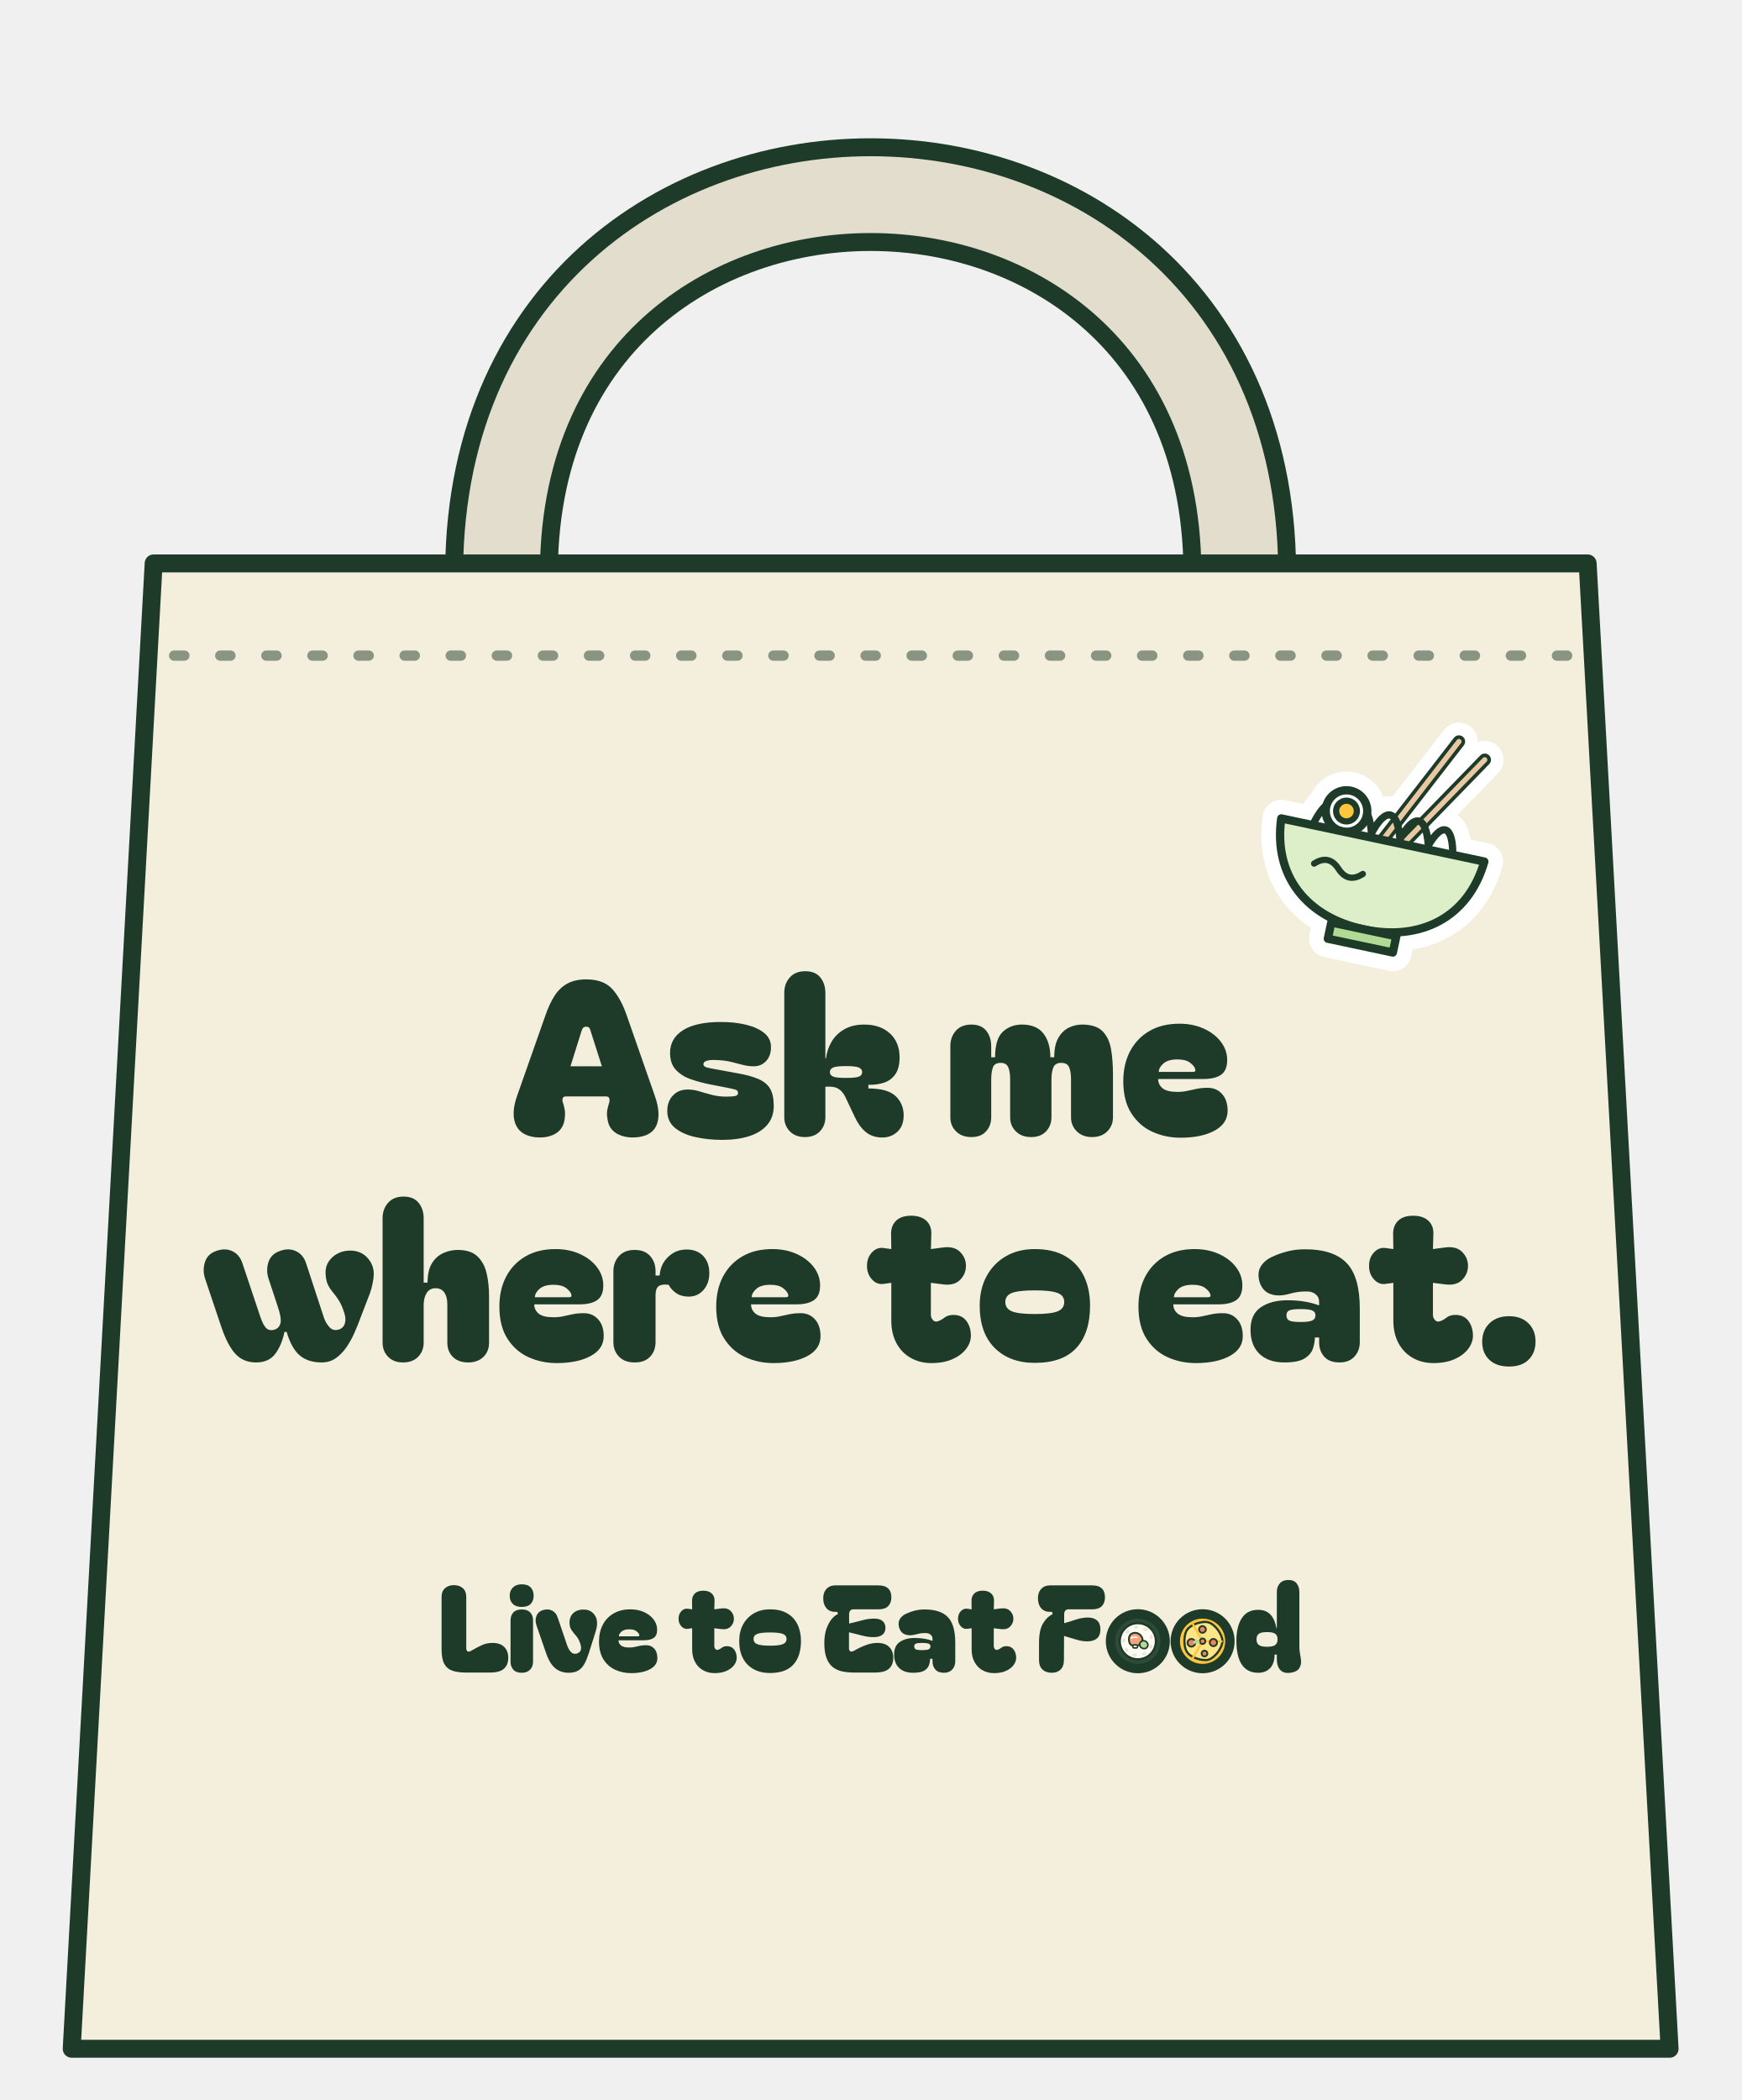
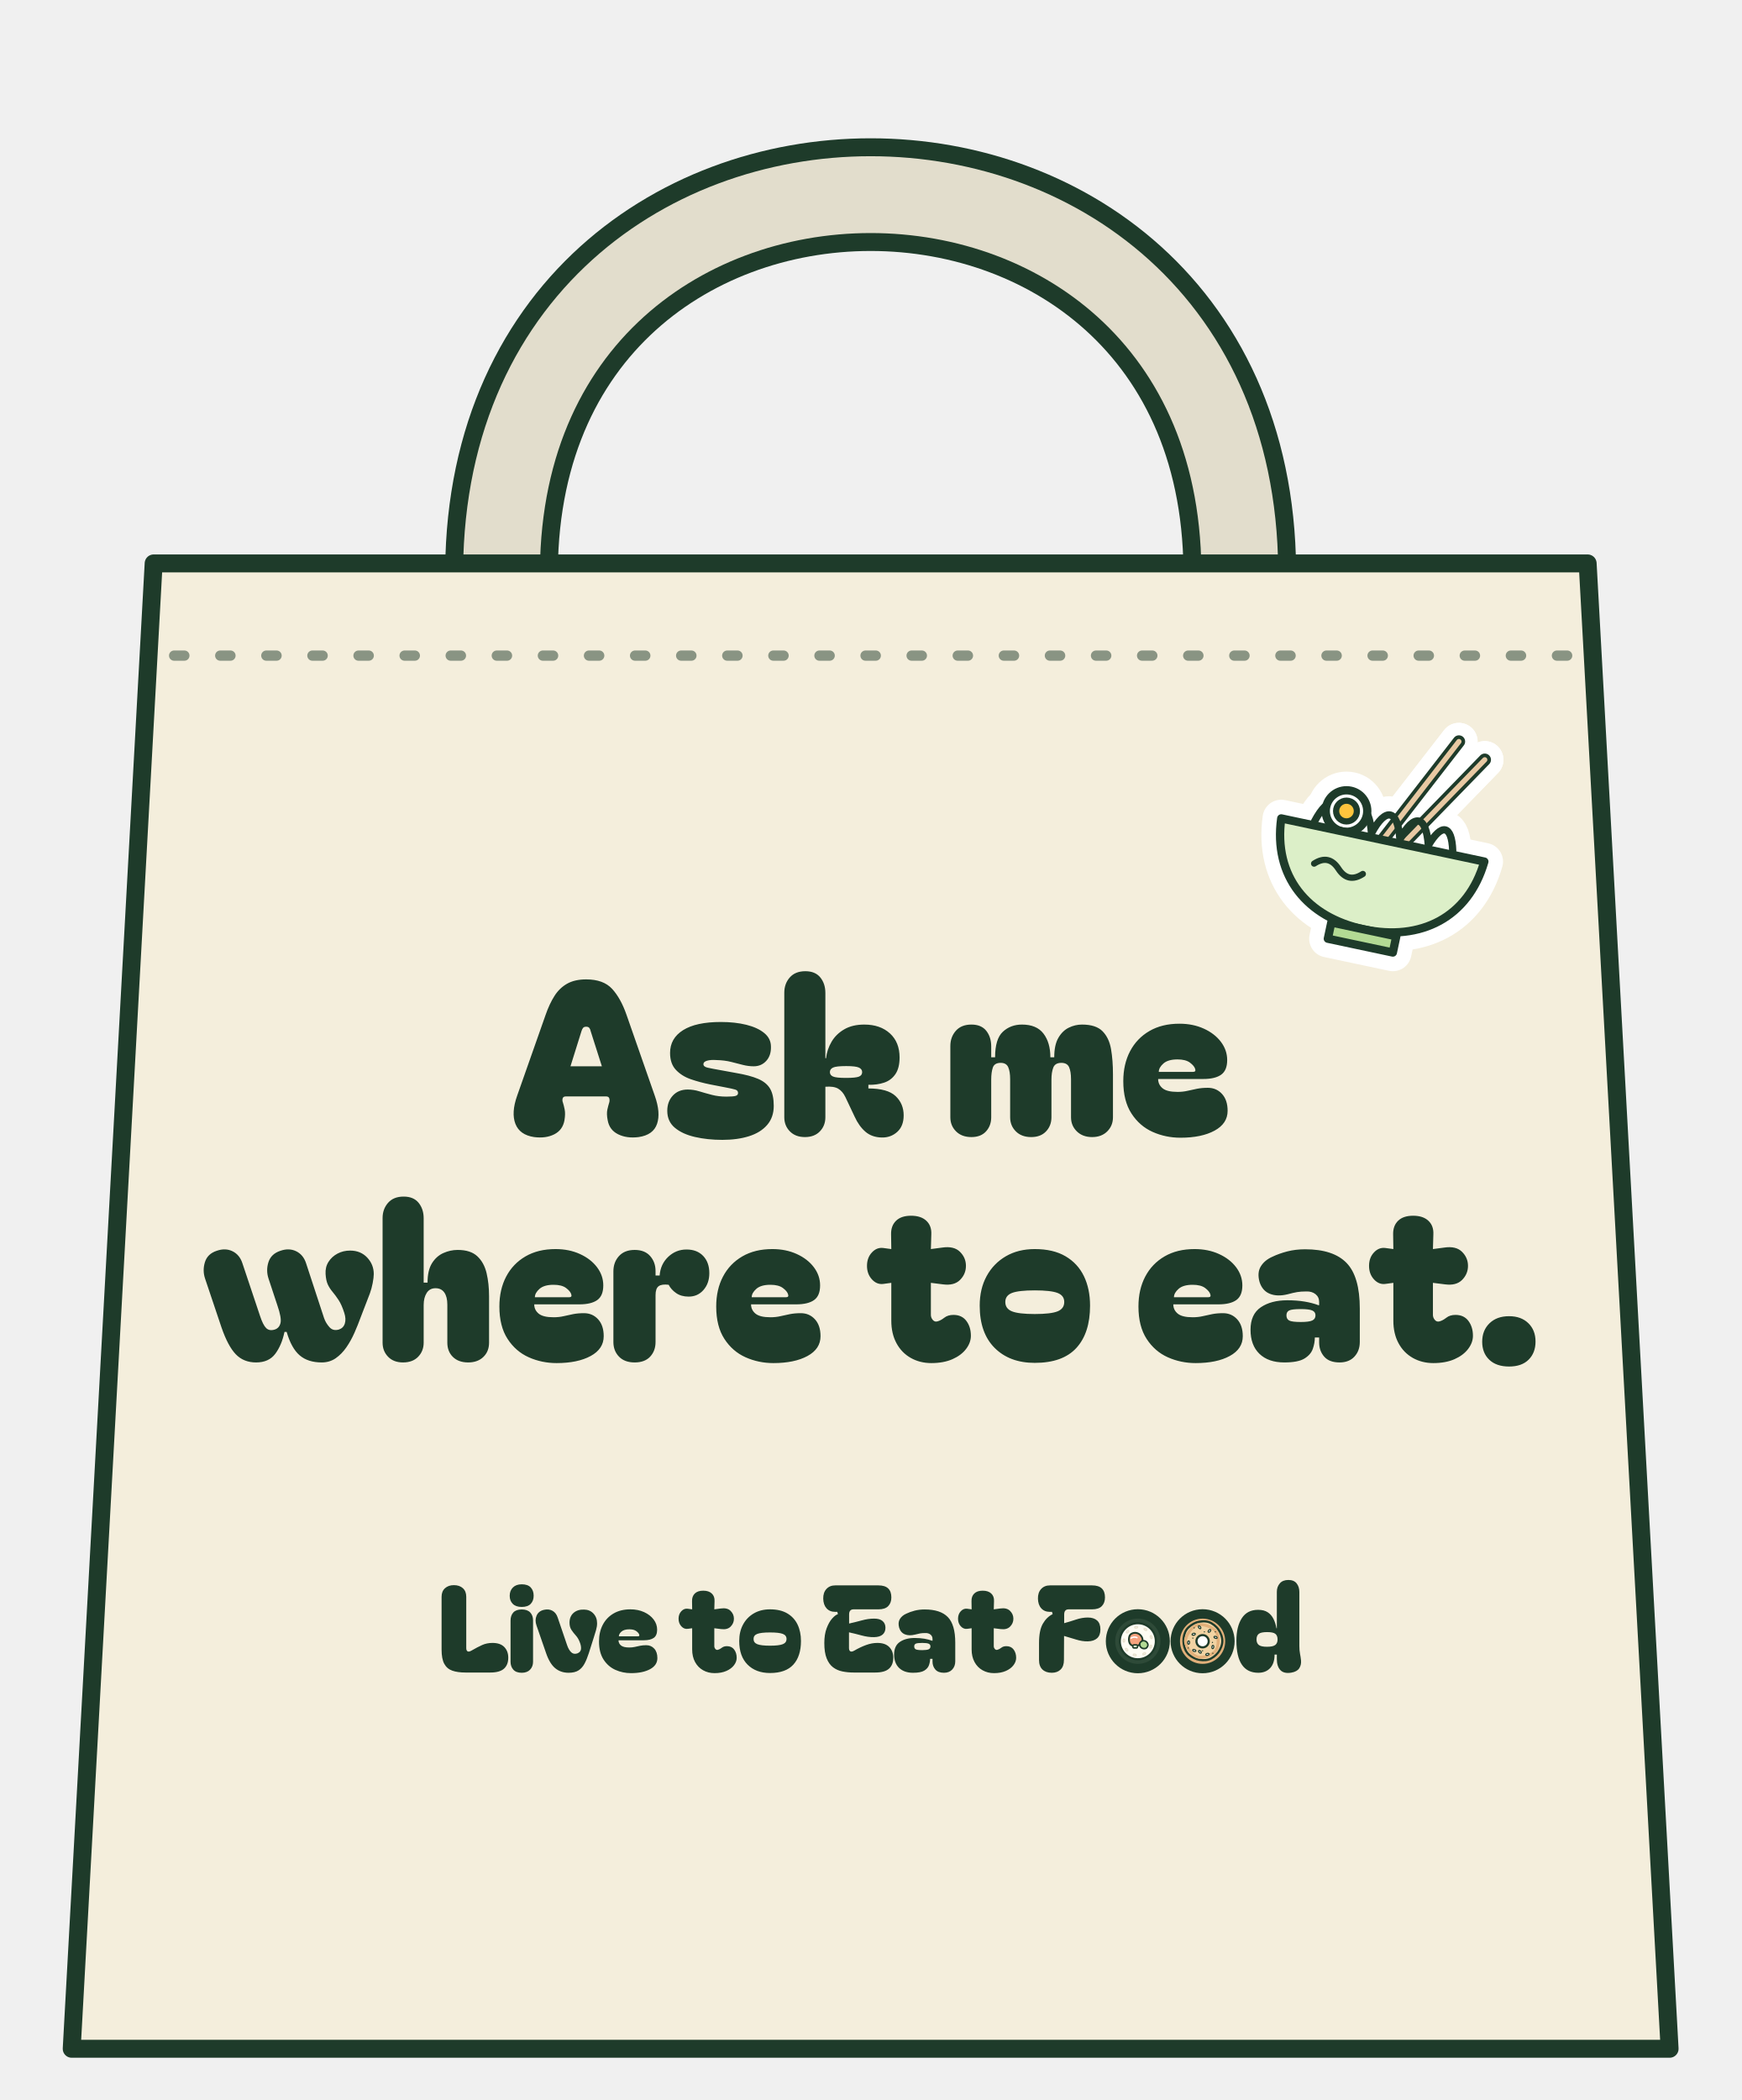
<svg xmlns="http://www.w3.org/2000/svg" viewBox="30.0 40.0 340.0 410.0" role="img" aria-label="Natural canvas tote: Ask me where to eat">
  <path d="M128 156 C124 52 276 52 272 156" fill="none" stroke="#1E3B2A" stroke-width="22" stroke-linecap="round" />
  <path d="M128 156 C124 52 276 52 272 156" fill="none" stroke="#E2DDCC" stroke-width="15" stroke-linecap="round" />
  <path d="M60 150 L340 150 L356 440 L44 440 Z" fill="#F4EEDC" stroke="#1E3B2A" stroke-width="3.5" stroke-linejoin="round" />
  <path d="M64 168 H336" stroke="#1E3B2A" stroke-width="2" stroke-dasharray="2 7" stroke-linecap="round" stroke-opacity=".5" />
  <path fill="#1E3B2A" d="M134.291 262.0Q131.477 261.58 130.637 259.417Q129.797 257.254 130.973 253.936L136.517 238.186Q137.273 236.002 138.26 234.448Q139.247 232.894 140.738 232.054Q142.229 231.214 144.455 231.214Q147.815 231.214 149.516 233.062Q151.217 234.91 152.351 238.186L157.853 253.936Q159.029 257.254 158.294 259.417Q157.559 261.58 154.703 262.0Q152.393 262.294 150.692 261.454Q148.991 260.614 148.655 258.724Q148.403 257.464 148.592 256.624Q148.781 255.784 148.949 255.28Q149.075 254.86 148.97 254.461Q148.865 254.062 148.319 254.062H140.507Q139.961 254.062 139.856 254.461Q139.751 254.86 139.919 255.28Q140.087 255.784 140.255 256.624Q140.423 257.464 140.213 258.724Q139.877 260.614 138.239 261.454Q136.601 262.294 134.291 262.0ZM147.521 248.182 145.337 241.336Q145.253 240.916 145.064 240.685Q144.875 240.454 144.455 240.454Q144.035 240.454 143.846 240.685Q143.657 240.916 143.531 241.336L141.389 248.182ZM171.041 262.546Q168.143 262.546 165.686 261.979Q163.229 261.412 161.759 260.173Q160.289 258.934 160.289 256.876Q160.289 255.07 161.381 253.894Q162.473 252.718 164.279 252.718Q165.413 252.718 166.568 253.075Q167.723 253.432 169.025 253.768Q170.327 254.104 171.839 254.104Q173.183 254.104 173.645 253.957Q174.107 253.81 174.107 253.39Q174.107 252.886 173.54 252.718Q172.973 252.55 171.629 252.298L168.605 251.71Q166.715 251.332 164.93 250.723Q163.145 250.114 161.99 248.896Q160.835 247.678 160.835 245.578Q160.835 242.722 163.376 241.126Q165.917 239.53 170.747 239.53Q173.519 239.53 175.724 240.076Q177.929 240.622 179.231 241.693Q180.533 242.764 180.533 244.36Q180.575 246.082 179.609 247.132Q178.643 248.182 177.173 248.182Q176.123 248.182 175.052 247.909Q173.981 247.636 172.742 247.321Q171.503 247.006 169.907 246.964Q168.773 246.88 168.059 247.09Q167.345 247.3 167.345 247.762Q167.345 248.266 168.185 248.455Q169.025 248.644 170.705 248.938L173.687 249.484Q176.417 249.946 178.034 250.639Q179.651 251.332 180.365 252.55Q181.079 253.768 181.079 255.91Q181.079 258.136 179.798 259.627Q178.517 261.118 176.249 261.832Q173.981 262.546 171.041 262.546ZM187.169 262.0Q185.321 262.0 184.229 260.887Q183.137 259.774 183.137 258.136V233.818Q183.137 232.054 184.208 230.836Q185.279 229.618 187.253 229.618Q189.185 229.618 190.172 230.836Q191.159 232.054 191.159 233.86V246.586L191.285 246.628Q191.495 244.864 192.377 243.373Q193.259 241.882 194.855 240.958Q196.451 240.034 198.761 240.034Q201.869 240.034 203.759 241.756Q205.649 243.478 205.649 246.46Q205.649 248.518 204.83 249.715Q204.011 250.912 202.625 251.374Q201.239 251.836 199.559 251.794V252.508Q203.297 252.508 204.872 253.999Q206.447 255.49 206.447 257.758Q206.447 259.858 205.187 260.992Q203.927 262.126 202.163 262.084Q200.231 262.042 198.971 260.95Q197.711 259.858 196.871 258.01L195.065 254.188Q194.519 253.054 193.658 252.55Q192.797 252.046 191.159 252.172V258.136Q191.159 259.774 190.088 260.887Q189.017 262.0 187.169 262.0ZM192.041 249.316Q192.041 249.904 192.65 250.177Q193.259 250.45 195.191 250.45Q197.081 250.45 197.711 250.198Q198.341 249.946 198.341 249.316Q198.341 248.728 197.711 248.434Q197.081 248.14 195.233 248.14Q193.259 248.14 192.65 248.434Q192.041 248.728 192.041 249.316ZM219.677 262.0Q217.787 262.0 216.674 260.887Q215.561 259.774 215.561 258.136V244.234Q215.561 242.47 216.632 241.252Q217.703 240.034 219.677 240.034Q221.609 240.034 222.575 241.252Q223.541 242.47 223.541 244.318V246.418H224.297Q224.297 242.848 225.809 241.441Q227.321 240.034 229.547 240.034Q232.403 240.034 233.747 241.798Q235.091 243.562 235.091 246.418H235.847Q235.847 244.024 236.645 242.638Q237.443 241.252 238.682 240.643Q239.921 240.034 241.265 240.034Q243.995 240.034 245.276 241.336Q246.557 242.638 246.935 244.822Q247.313 247.006 247.313 249.736V258.136Q247.313 259.774 246.2 260.887Q245.087 262.0 243.239 262.0Q241.391 262.0 240.257 260.887Q239.123 259.774 239.123 258.136V250.702Q239.123 249.19 238.745 248.35Q238.367 247.51 237.233 247.51Q236.015 247.51 235.658 248.434Q235.301 249.358 235.301 250.786V258.136Q235.301 259.774 234.251 260.887Q233.201 262.0 231.353 262.0Q229.463 262.0 228.35 260.887Q227.237 259.774 227.237 258.136V250.702Q227.237 249.19 226.859 248.35Q226.481 247.51 225.389 247.51Q224.171 247.51 223.856 248.434Q223.541 249.358 223.541 250.786V258.136Q223.541 259.774 222.533 260.887Q221.525 262.0 219.677 262.0ZM249.329 251.08Q249.329 247.762 250.652 245.242Q251.975 242.722 254.432 241.294Q256.889 239.866 260.291 239.866Q262.937 239.866 265.058 240.832Q267.179 241.798 268.397 243.415Q269.615 245.032 269.615 246.964Q269.615 248.98 268.439 249.82Q267.263 250.66 264.953 250.66H256.133Q256.133 251.752 256.994 252.466Q257.855 253.18 259.913 253.18Q260.963 253.18 261.866 252.97Q262.769 252.76 263.714 252.571Q264.659 252.382 265.835 252.382Q267.515 252.382 268.607 253.579Q269.699 254.776 269.699 256.876Q269.699 259.354 267.158 260.74Q264.617 262.126 260.501 262.126Q257.603 262.126 255.062 260.992Q252.521 259.858 250.925 257.401Q249.329 254.944 249.329 251.08ZM262.937 249.274Q263.567 249.274 263.357 248.686Q263.189 248.098 262.349 247.468Q261.509 246.838 259.913 246.838Q258.065 246.838 257.162 247.636Q256.259 248.434 256.259 249.274Z" />
  <path fill="#1E3B2A" d="M80.006 306.0Q77.57 306.0 76.037 304.404Q74.504 302.808 73.244 299.154L70.052 289.662Q69.506 288.066 70.01 286.428Q70.514 284.79 72.32 284.202Q74 283.614 75.386 284.286Q76.772 284.958 77.318 286.596L80.762 296.886Q81.35 298.692 81.98 299.301Q82.61 299.91 83.66 299.574Q84.542 299.28 84.773 298.293Q85.004 297.306 84.164 294.87L82.442 289.662Q81.896 288.024 82.421 286.407Q82.946 284.79 84.752 284.202Q86.432 283.614 87.818 284.286Q89.204 284.958 89.75 286.596L93.278 297.348Q93.614 298.314 94.328 299.112Q95.042 299.91 96.176 299.574Q97.058 299.28 97.331 298.398Q97.604 297.516 97.226 296.34Q96.722 294.744 96.113 293.82Q95.504 292.896 94.937 292.224Q94.37 291.552 94.013 290.796Q93.656 290.04 93.572 288.738Q93.488 287.394 94.139 286.365Q94.79 285.336 95.903 284.748Q97.016 284.16 98.36 284.16Q100.418 284.16 101.699 285.525Q102.98 286.89 102.98 288.738Q102.98 289.41 102.77 290.502Q102.56 291.594 102.224 292.518L100.46 297.096Q99.914 298.608 99.221 300.183Q98.528 301.758 97.625 303.06Q96.722 304.362 95.546 305.181Q94.37 306.0 92.816 306.0Q90.128 306.0 88.511 304.614Q86.894 303.228 85.97 300.036H85.55Q85.004 302.64 83.744 304.32Q82.484 306.0 80.006 306.0ZM108.692 306.0Q106.844 306.0 105.773 304.887Q104.702 303.774 104.702 302.136V277.818Q104.702 276.054 105.773 274.836Q106.844 273.618 108.818 273.618Q110.75 273.618 111.737 274.836Q112.724 276.054 112.724 277.86V290.418H113.48Q113.48 288.024 114.341 286.638Q115.202 285.252 116.567 284.643Q117.932 284.034 119.36 284.034Q121.88 284.034 123.203 285.273Q124.526 286.512 125.009 288.57Q125.492 290.628 125.492 293.064V302.136Q125.492 303.858 124.379 304.929Q123.266 306.0 121.418 306.0Q119.528 306.0 118.436 304.929Q117.344 303.858 117.344 302.136V294.702Q117.344 293.19 116.756 292.35Q116.168 291.51 115.034 291.51Q113.9 291.51 113.312 292.434Q112.724 293.358 112.724 294.786V302.136Q112.724 303.774 111.653 304.887Q110.582 306.0 108.692 306.0ZM127.508 295.08Q127.508 291.762 128.831 289.242Q130.154 286.722 132.611 285.294Q135.068 283.866 138.47 283.866Q141.116 283.866 143.237 284.832Q145.358 285.798 146.576 287.415Q147.794 289.032 147.794 290.964Q147.794 292.98 146.618 293.82Q145.442 294.66 143.132 294.66H134.312Q134.312 295.752 135.173 296.466Q136.034 297.18 138.092 297.18Q139.142 297.18 140.045 296.97Q140.948 296.76 141.893 296.571Q142.838 296.382 144.014 296.382Q145.694 296.382 146.786 297.579Q147.878 298.776 147.878 300.876Q147.878 303.354 145.337 304.74Q142.796 306.126 138.68 306.126Q135.782 306.126 133.241 304.992Q130.7 303.858 129.104 301.401Q127.508 298.944 127.508 295.08ZM141.116 293.274Q141.746 293.274 141.536 292.686Q141.368 292.098 140.528 291.468Q139.688 290.838 138.092 290.838Q136.244 290.838 135.341 291.636Q134.438 292.434 134.438 293.274ZM153.926 306.0Q151.952 306.0 150.86 304.866Q149.768 303.732 149.768 302.01V288.234Q149.768 286.428 150.86 285.231Q151.952 284.034 153.926 284.034Q155.9 284.034 156.95 285.231Q158.0 286.428 158.0 288.15V289.032H158.798Q158.966 286.806 160.478 285.378Q161.99 283.95 164.048 283.95Q166.106 283.95 167.303 285.21Q168.5 286.47 168.5 288.57Q168.5 290.544 167.366 291.846Q166.232 293.148 164.468 293.148Q162.998 293.148 162.011 292.455Q161.024 291.762 160.562 290.838Q159.218 290.67 158.609 291.111Q158.0 291.552 158.0 292.854V302.01Q158.0 303.732 156.95 304.866Q155.9 306.0 153.926 306.0ZM169.844 295.08Q169.844 291.762 171.167 289.242Q172.49 286.722 174.947 285.294Q177.404 283.866 180.806 283.866Q183.452 283.866 185.573 284.832Q187.694 285.798 188.912 287.415Q190.13 289.032 190.13 290.964Q190.13 292.98 188.954 293.82Q187.778 294.66 185.468 294.66H176.648Q176.648 295.752 177.509 296.466Q178.37 297.18 180.428 297.18Q181.478 297.18 182.381 296.97Q183.284 296.76 184.229 296.571Q185.174 296.382 186.35 296.382Q188.03 296.382 189.122 297.579Q190.214 298.776 190.214 300.876Q190.214 303.354 187.673 304.74Q185.132 306.126 181.016 306.126Q178.118 306.126 175.577 304.992Q173.036 303.858 171.44 301.401Q169.844 298.944 169.844 295.08ZM183.452 293.274Q184.082 293.274 183.872 292.686Q183.704 292.098 182.864 291.468Q182.024 290.838 180.428 290.838Q178.58 290.838 177.677 291.636Q176.774 292.434 176.774 293.274ZM211.844 306.126Q209.618 306.126 207.833 305.118Q206.048 304.11 205.04 302.241Q204.032 300.372 204.032 297.852V290.46L202.478 290.67Q201.218 290.838 200.252 289.788Q199.286 288.738 199.286 287.142Q199.286 285.546 200.252 284.517Q201.218 283.488 202.478 283.656L204.032 283.866L203.99 281.01Q203.948 279.33 204.956 278.343Q205.964 277.356 207.896 277.356Q209.828 277.356 210.878 278.343Q211.928 279.33 211.844 281.01L211.76 283.866L213.986 283.572Q216.254 283.236 217.43 284.391Q218.606 285.546 218.606 287.142Q218.606 288.738 217.451 289.893Q216.296 291.048 214.112 290.754L211.76 290.46V296.718Q211.76 297.264 212.138 297.705Q212.516 298.146 213.062 297.978Q213.692 297.81 214.385 297.264Q215.078 296.718 216.17 296.718Q217.808 296.718 218.69 297.894Q219.572 299.07 219.572 300.792Q219.572 302.136 218.627 303.375Q217.682 304.614 215.96 305.37Q214.238 306.126 211.844 306.126ZM232.046 306.084Q227.132 306.084 224.213 303.165Q221.294 300.246 221.294 294.912Q221.294 291.636 222.638 289.158Q223.982 286.68 226.397 285.273Q228.812 283.866 232.046 283.866Q235.658 283.866 238.052 285.273Q240.446 286.68 241.643 289.158Q242.84 291.636 242.84 294.912Q242.84 300.246 240.173 303.165Q237.506 306.084 232.046 306.084ZM226.292 294.198Q226.292 295.5 227.594 296.025Q228.896 296.55 232.046 296.55Q235.196 296.55 236.498 296.025Q237.8 295.5 237.8 294.198Q237.8 292.938 236.498 292.434Q235.196 291.93 232.046 291.93Q228.896 291.93 227.594 292.434Q226.292 292.938 226.292 294.198ZM252.29 295.08Q252.29 291.762 253.613 289.242Q254.936 286.722 257.393 285.294Q259.85 283.866 263.252 283.866Q265.898 283.866 268.019 284.832Q270.14 285.798 271.358 287.415Q272.576 289.032 272.576 290.964Q272.576 292.98 271.4 293.82Q270.224 294.66 267.914 294.66H259.094Q259.094 295.752 259.955 296.466Q260.816 297.18 262.874 297.18Q263.924 297.18 264.827 296.97Q265.73 296.76 266.675 296.571Q267.62 296.382 268.796 296.382Q270.476 296.382 271.568 297.579Q272.66 298.776 272.66 300.876Q272.66 303.354 270.119 304.74Q267.578 306.126 263.462 306.126Q260.564 306.126 258.023 304.992Q255.482 303.858 253.886 301.401Q252.29 298.944 252.29 295.08ZM265.898 293.274Q266.528 293.274 266.318 292.686Q266.15 292.098 265.31 291.468Q264.47 290.838 262.874 290.838Q261.026 290.838 260.123 291.636Q259.22 292.434 259.22 293.274ZM280.766 306.0Q277.658 306.0 275.915 304.32Q274.172 302.64 274.172 299.616Q274.172 296.592 276.188 295.227Q278.204 293.862 281.354 293.862Q283.202 293.862 284.714 294.114Q286.226 294.366 287.444 294.828H287.57V294.198Q287.57 293.232 286.856 292.665Q286.142 292.098 285.05 292.14Q284.0 292.14 283.265 292.266Q282.53 292.392 281.438 292.686Q279.422 293.19 277.952 292.602Q276.482 292.014 275.936 290.292Q275.432 288.486 276.167 287.268Q276.902 286.05 278.414 285.378Q279.716 284.748 281.333 284.328Q282.95 283.908 284.84 283.908Q290.342 283.908 292.925 286.575Q295.508 289.242 295.508 295.5V302.01Q295.508 303.732 294.458 304.866Q293.408 306.0 291.56 306.0Q289.544 306.0 288.557 304.866Q287.57 303.732 287.57 302.094V301.128H286.73Q286.73 302.22 286.331 303.354Q285.932 304.488 284.693 305.244Q283.454 306.0 280.766 306.0ZM281.186 296.802Q281.186 297.516 281.711 297.81Q282.236 298.104 284.0 298.104Q285.596 298.104 286.226 297.81Q286.856 297.516 286.856 296.802Q286.856 296.13 286.226 295.857Q285.596 295.584 284.0 295.584Q282.236 295.584 281.711 295.857Q281.186 296.13 281.186 296.802ZM309.872 306.126Q307.646 306.126 305.861 305.118Q304.076 304.11 303.068 302.241Q302.06 300.372 302.06 297.852V290.46L300.506 290.67Q299.246 290.838 298.28 289.788Q297.314 288.738 297.314 287.142Q297.314 285.546 298.28 284.517Q299.246 283.488 300.506 283.656L302.06 283.866L302.018 281.01Q301.976 279.33 302.984 278.343Q303.992 277.356 305.924 277.356Q307.856 277.356 308.906 278.343Q309.956 279.33 309.872 281.01L309.788 283.866L312.014 283.572Q314.282 283.236 315.458 284.391Q316.634 285.546 316.634 287.142Q316.634 288.738 315.479 289.893Q314.324 291.048 312.14 290.754L309.788 290.46V296.718Q309.788 297.264 310.166 297.705Q310.544 298.146 311.09 297.978Q311.72 297.81 312.413 297.264Q313.106 296.718 314.198 296.718Q315.836 296.718 316.718 297.894Q317.6 299.07 317.6 300.792Q317.6 302.136 316.655 303.375Q315.71 304.614 313.988 305.37Q312.266 306.126 309.872 306.126ZM324.656 306.798Q322.178 306.798 320.792 305.475Q319.406 304.152 319.406 301.968Q319.406 299.742 320.834 298.356Q322.262 296.97 324.656 296.97Q327.008 296.97 328.415 298.335Q329.822 299.7 329.822 301.926Q329.822 304.11 328.478 305.454Q327.134 306.798 324.656 306.798Z" />
  <g transform="translate(200.0 360.0) rotate(0) translate(-85.0 -12.0) scale(0.235) translate(2.0 2.0)">
    <circle cx="581.7" cy="50.9" r="22.7" fill="#2E4A38" stroke="#1E3B2A" stroke-width="0.0" />
    <circle cx="581.7" cy="50.9" r="15.0" fill="#FFFDF4" stroke="#1E3B2A" stroke-width="1.8" />
    <ellipse cx="592.4" cy="55.4" rx="1.3" ry="0.7" fill="none" stroke="#E8E2CF" stroke-width="1.0" transform="rotate(113 592.4 55.4)" />
    <ellipse cx="587.0" cy="61.3" rx="1.3" ry="0.7" fill="none" stroke="#E8E2CF" stroke-width="1.0" transform="rotate(153 587.0 61.3)" />
    <ellipse cx="579.1" cy="62.3" rx="1.3" ry="0.7" fill="none" stroke="#E8E2CF" stroke-width="1.0" transform="rotate(193 579.1 62.3)" />
    <ellipse cx="572.4" cy="57.9" rx="1.3" ry="0.7" fill="none" stroke="#E8E2CF" stroke-width="1.0" transform="rotate(233 572.4 57.9)" />
    <ellipse cx="570.1" cy="50.3" rx="1.3" ry="0.7" fill="none" stroke="#E8E2CF" stroke-width="1.0" transform="rotate(273 570.1 50.3)" />
    <ellipse cx="573.2" cy="43.0" rx="1.3" ry="0.7" fill="none" stroke="#E8E2CF" stroke-width="1.0" transform="rotate(313 573.2 43.0)" />
    <ellipse cx="580.3" cy="39.3" rx="1.3" ry="0.7" fill="none" stroke="#E8E2CF" stroke-width="1.0" transform="rotate(353 580.3 39.3)" />
    <ellipse cx="588.0" cy="41.1" rx="1.3" ry="0.7" fill="none" stroke="#E8E2CF" stroke-width="1.0" transform="rotate(393 588.0 41.1)" />
    <ellipse cx="592.8" cy="47.5" rx="1.3" ry="0.7" fill="none" stroke="#E8E2CF" stroke-width="1.0" transform="rotate(433 592.8 47.5)" />
    <path d="M585.6 49.4 C585.6 50.7 584.5 52.4 583.4 53.4 C582.4 54.3 580.8 55.2 579.4 55.2 C578.1 55.2 576.3 54.3 575.5 53.4 C574.6 52.4 574.3 50.7 574.3 49.4 C574.3 48.1 574.6 46.3 575.5 45.4 C576.3 44.5 578.1 43.9 579.4 43.9 C580.8 43.9 582.4 44.5 583.4 45.4 C584.5 46.3 585.6 48.1 585.6 49.4Z" fill="#F6A27E" stroke="#1E3B2A" stroke-width="1.5" stroke-linejoin="round" />
    <path d="M576.1 48.3 q2.3 -1.5 4.9 -0.4" fill="none" stroke="#FFFFFF" stroke-width="1.2" stroke-linecap="round" />
    <path d="M590.1 53.9 C590.2 54.8 589.4 56.1 588.7 56.6 C588.0 57.1 586.7 57.1 585.9 56.9 C585.1 56.7 584.1 56.0 583.7 55.3 C583.3 54.5 583.1 53.2 583.4 52.4 C583.8 51.6 584.9 50.7 585.8 50.5 C586.7 50.3 588.0 50.7 588.7 51.3 C589.4 51.8 590.1 53.0 590.1 53.9Z" fill="#B3DA94" stroke="#1E3B2A" stroke-width="1.3" stroke-linejoin="round" />
    <rect x="577.6" y="53.9" width="3.8" height="2.6" rx="0.8" fill="#DCEFC8" stroke="#1E3B2A" stroke-width="1.2" />
    <circle cx="581.7" cy="50.9" r="22.7" fill="none" stroke="#1E3B2A" stroke-width="7.8" />
-     <circle cx="635.5" cy="50.9" r="22.7" fill="#FFC53D" stroke="#1E3B2A" stroke-width="0.0" />
-     <path d="M652.0 50.9 C651.9 54.0 650.0 57.5 648.1 60.1 C646.2 62.6 643.3 65.3 640.5 66.2 C637.6 67.0 633.8 66.3 630.8 65.3 C627.9 64.3 624.5 62.6 622.8 60.2 C621.0 57.7 620.4 54.0 620.4 50.9 C620.4 47.8 620.9 44.0 622.6 41.5 C624.3 39.0 627.7 37.2 630.7 36.1 C633.7 35.1 637.6 34.4 640.6 35.3 C643.5 36.2 646.4 39.0 648.3 41.6 C650.2 44.2 652.0 47.8 652.0 50.9Z" fill="#FFE586" stroke="#1E3B2A" stroke-width="1.8" stroke-linejoin="round" />
-     <path d="M635.5 50.9 L627.5 64.5" stroke="#FFC53D" stroke-width="1.8" stroke-linecap="round" />
-     <path d="M635.5 50.9 L627.7 37.2" stroke="#FFC53D" stroke-width="1.8" stroke-linecap="round" />
-     <path d="M635.5 50.9 L651.3 51.0" stroke="#FFC53D" stroke-width="1.8" stroke-linecap="round" />
-     <circle cx="626.2" cy="52.2" r="3.2" fill="#EE8467" stroke="#1E3B2A" stroke-width="1.5" />
-     <circle cx="635.4" cy="41.1" r="2.8" fill="#EE8467" stroke="#1E3B2A" stroke-width="1.5" />
-     <circle cx="644.5" cy="52.0" r="3.0" fill="#EE8467" stroke="#1E3B2A" stroke-width="1.5" />
-     <circle cx="637.1" cy="61.1" r="2.4" fill="#EE8467" stroke="#1E3B2A" stroke-width="1.5" />
-     <circle cx="635.5" cy="50.9" r="2.3" fill="#EE8467" stroke="#1E3B2A" stroke-width="1.5" />
-     <path d="M628.9 51.8 q1.5 -1.9 3.0 0" fill="none" stroke="#B3DA94" stroke-width="2.6" stroke-linecap="round" />
+     <circle cx="635.5" cy="50.9" r="22.7" fill="#E2B07A" stroke="#1E3B2A" stroke-width="0.0" />
+     <path d="M651.9 50.9 C651.9 54.1 650.3 57.7 648.4 60.3 C646.5 62.8 643.4 65.2 640.4 66.1 C637.5 67.0 633.6 66.7 630.7 65.8 C627.7 64.8 624.4 62.8 622.6 60.3 C620.7 57.8 619.7 54.1 619.6 50.9 C619.5 47.7 620.4 43.8 622.2 41.2 C624.0 38.7 627.4 36.4 630.4 35.3 C633.5 34.3 637.6 34.0 640.7 35.0 C643.7 36.0 646.9 38.6 648.7 41.3 C650.6 43.9 652.0 47.7 651.9 50.9Z" fill="#F1D3A3" stroke="#1E3B2A" stroke-width="1.8" stroke-linejoin="round" />
+     <path d="M648.4 50.9 C648.4 53.6 647.9 56.8 646.4 58.8 C644.9 60.8 642.0 62.3 639.5 63.2 C637.0 64.0 633.7 64.7 631.3 63.9 C628.8 63.2 626.4 60.9 624.7 58.7 C623.1 56.6 621.4 53.5 621.3 50.9 C621.3 48.3 622.8 45.1 624.5 42.9 C626.1 40.6 628.6 38.2 631.1 37.4 C633.6 36.6 637.1 37.3 639.6 38.2 C642.2 39.1 645.2 40.7 646.6 42.8 C648.1 44.9 648.5 48.2 648.4 50.9Z" fill="none" stroke="#E2B07A" stroke-width="2.4" stroke-linejoin="round" />
+     <circle cx="635.5" cy="50.9" r="5.1" fill="#FFFFFF" stroke="#1E3B2A" stroke-width="1.8" />
+     <ellipse cx="628.6" cy="58.6" rx="1.4" ry="0.8" fill="#FFFFFF" stroke="#1E3B2A" stroke-width="0.9" transform="rotate(19 628.6 58.6)" />
+     <ellipse cx="623.9" cy="52.0" rx="1.4" ry="0.8" fill="#FFFFFF" stroke="#1E3B2A" stroke-width="0.9" transform="rotate(93 623.9 52.0)" />
+     <ellipse cx="628.1" cy="45.1" rx="1.4" ry="0.8" fill="#FFFFFF" stroke="#1E3B2A" stroke-width="0.9" transform="rotate(166 628.1 45.1)" />
+     <ellipse cx="633.0" cy="39.3" rx="1.4" ry="0.8" fill="#FFFFFF" stroke="#1E3B2A" stroke-width="0.9" transform="rotate(234 633.0 39.3)" />
+     <ellipse cx="641.2" cy="42.3" rx="1.4" ry="0.8" fill="#FFFFFF" stroke="#1E3B2A" stroke-width="0.9" transform="rotate(312 641.2 42.3)" />
+     <ellipse cx="646.3" cy="47.7" rx="1.4" ry="0.8" fill="#FFFFFF" stroke="#1E3B2A" stroke-width="0.9" transform="rotate(380 646.3 47.7)" />
+     <ellipse cx="644.0" cy="55.7" rx="1.4" ry="0.8" fill="#FFFFFF" stroke="#1E3B2A" stroke-width="0.9" transform="rotate(458 644.0 55.7)" />
+     <ellipse cx="639.5" cy="61.8" rx="1.4" ry="0.8" fill="#FFFFFF" stroke="#1E3B2A" stroke-width="0.9" transform="rotate(526 639.5 61.8)" />
+     <ellipse cx="633.3" cy="59.7" rx="1.4" ry="0.8" fill="#FFFFFF" stroke="#1E3B2A" stroke-width="0.9" transform="rotate(584 633.3 59.7)" />
+     <circle cx="623.6" cy="56.5" r="0.5" fill="#1E3B2A" />
+     <circle cx="627.4" cy="48.3" r="0.5" fill="#1E3B2A" />
+     <circle cx="628.5" cy="39.8" r="0.5" fill="#1E3B2A" />
+     <circle cx="637.0" cy="43.1" r="0.5" fill="#1E3B2A" />
+     <circle cx="646.1" cy="43.1" r="0.5" fill="#1E3B2A" />
+     <circle cx="643.7" cy="51.9" r="0.5" fill="#1E3B2A" />
+     <circle cx="644.0" cy="60.9" r="0.5" fill="#1E3B2A" />
+     <circle cx="635.5" cy="58.8" r="0.5" fill="#1E3B2A" />
    <circle cx="635.5" cy="50.9" r="22.7" fill="none" stroke="#1E3B2A" stroke-width="7.8" />
    <path fill="#1E3B2A" d="M3.2 14Q3.2 9.4 6.05 6.85Q8.9 4.3 13.4 4.3Q18.1 4.3 20.9 6.85Q23.7 9.4 23.7 14V56.6Q23.7 58.5 24.7 59.25Q25.7 60 28.0 58.7Q33.0 55.8 36.9 54.05Q40.8 52.3 45.5 52.3Q52.0 52.3 55.3 55.7Q58.6 59.1 58.6 64.6Q58.6 70.5 55.05 73.7Q51.5 76.9 43.7 76.9H23.1Q16.5 76.9 12.1 75.35Q7.7 73.8 5.45 69.7Q3.2 65.6 3.2 57.8ZM59.8 13.2Q59.8 8.9 62.45 6.25Q65.1 3.6 69.8 3.6Q74.8 3.6 77.25 6.2Q79.7 8.8 79.7 13.1Q79.7 17.3 77.25 19.85Q74.8 22.4 69.8 22.4Q64.9 22.4 62.35 19.85Q59.8 17.3 59.8 13.2ZM69.8 77.1Q65.1 77.1 62.8 74.5Q60.5 71.9 60.5 68.0V33.8Q60.5 29.5 62.8 27Q65.1 24.5 69.8 24.5Q74.5 24.5 76.85 27Q79.2 29.5 79.2 33.6V68.0Q79.2 71.9 76.75 74.5Q74.3 77.1 69.8 77.1ZM108.7 77.1Q102.2 77.1 97.6 73.3Q93.0 69.5 90.0 60.7L82.1 37.9Q80.5 33.4 82.15 29.6Q83.8 25.8 88.3 24.8Q92.3 23.9 95.35 25.6Q98.4 27.3 99.7 31.3L107.5 54.2Q108.9 58.2 110.95 60.1Q113.0 62 116.0 61Q118.8 59.9 119.05 57.35Q119.3 54.8 117.9 51.4Q116.7 48.3 114.7 46.1Q112.7 43.9 111.1 41.5Q109.5 39.1 109.5 35.5Q109.5 30.3 112.85 27.35Q116.2 24.4 121.7 24.6Q126.4 24.7 129.4 27.9Q132.4 31.1 132.4 36Q132.4 38.7 131.5 41.8Q130.6 44.9 129.5 48.3L125.5 60.9Q123.9 65.9 121.95 69.55Q120.0 73.2 116.95 75.15Q113.9 77.1 108.7 77.1ZM134.0 51.1Q134.0 43.2 137.15 37.2Q140.3 31.2 146.15 27.8Q152.0 24.4 160.1 24.4Q166.4 24.4 171.45 26.7Q176.5 29 179.4 32.85Q182.3 36.7 182.3 41.3Q182.3 46.1 179.5 48.1Q176.7 50.1 171.2 50.1H150.2Q150.2 52.7 152.25 54.4Q154.3 56.1 159.2 56.1Q161.7 56.1 163.85 55.6Q166.0 55.1 168.25 54.65Q170.5 54.2 173.3 54.2Q177.3 54.2 179.9 57.05Q182.5 59.9 182.5 64.9Q182.5 70.8 176.45 74.1Q170.4 77.4 160.6 77.4Q153.7 77.4 147.65 74.7Q141.6 72.0 137.8 66.15Q134.0 60.3 134.0 51.1ZM166.4 46.8Q167.9 46.8 167.4 45.4Q167.0 44 165.0 42.5Q163.0 41 159.2 41Q154.8 41 152.65 42.9Q150.5 44.8 150.5 46.8ZM230.0 77.4Q224.7 77.4 220.45 75.0Q216.2 72.6 213.8 68.15Q211.4 63.7 211.4 57.7V40.1L207.7 40.6Q204.7 41 202.4 38.5Q200.1 36 200.1 32.2Q200.1 28.4 202.4 25.95Q204.7 23.5 207.7 23.9L211.4 24.4L211.3 17.6Q211.2 13.6 213.6 11.25Q216 8.9 220.6 8.9Q225.2 8.9 227.7 11.25Q230.2 13.6 230.0 17.6L229.8 24.4L235.1 23.7Q240.5 22.9 243.3 25.65Q246.1 28.4 246.1 32.2Q246.1 36 243.35 38.75Q240.6 41.5 235.4 40.8L229.8 40.1V55Q229.8 56.3 230.7 57.35Q231.6 58.4 232.9 58Q234.4 57.6 236.05 56.3Q237.7 55 240.3 55Q244.2 55 246.3 57.8Q248.4 60.6 248.4 64.7Q248.4 67.9 246.15 70.85Q243.9 73.8 239.8 75.6Q235.7 77.4 230.0 77.4ZM276.1 77.3Q264.4 77.3 257.45 70.35Q250.5 63.4 250.5 50.7Q250.5 42.9 253.7 37Q256.9 31.1 262.65 27.75Q268.4 24.4 276.1 24.4Q284.7 24.4 290.4 27.75Q296.1 31.1 298.95 37Q301.8 42.9 301.8 50.7Q301.8 63.4 295.45 70.35Q289.1 77.3 276.1 77.3ZM262.4 49Q262.4 52.1 265.5 53.35Q268.6 54.6 276.1 54.6Q283.6 54.6 286.7 53.35Q289.8 52.1 289.8 49Q289.8 46 286.7 44.8Q283.6 43.6 276.1 43.6Q268.6 43.6 265.5 44.8Q262.4 46 262.4 49ZM345.6 76.9Q340.7 76.9 336.25 76.0Q331.8 75.1 328.45 72.55Q325.1 70.0 323.15 65.15Q321.2 60.3 321.2 52.4Q321.2 45.3 323.1 40.2Q325.0 35.1 327.65 32.1Q330.3 29.1 332.5 28.4L332.0 26.5H330.3Q325.7 26.5 323.05 23.55Q320.4 20.6 320.3 15.5Q320.2 10.5 322.95 7.5Q325.7 4.5 330.3 4.5H366.2Q376.9 4.5 376.9 14.5Q376.9 19 374.3 21.7Q371.7 24.4 366.2 24.4H345.5Q341.8 24.4 341.8 28.7V36.2Q346.8 35.1 352.25 33.6Q357.7 32.1 362.6 32.1Q367.3 32.1 369.65 34.15Q372.0 36.2 372.0 39.7Q372.0 43.3 369.65 45.35Q367.3 47.4 362.6 47.5Q357.7 47.6 352.2 46.1Q346.7 44.6 341.7 43.5V56.6Q341.7 58.5 342.75 59.25Q343.8 60 346.1 58.7Q351.1 55.8 355.9 54.05Q360.7 52.3 365.3 52.3Q371.8 52.3 375.15 55.7Q378.5 59.1 378.5 64.6Q378.5 70.5 374.95 73.7Q371.4 76.9 363.5 76.9ZM394.9 77.1Q387.5 77.1 383.35 73.1Q379.2 69.1 379.2 61.9Q379.2 54.7 384.0 51.45Q388.8 48.2 396.3 48.2Q400.7 48.2 404.3 48.8Q407.9 49.4 410.8 50.5H411.1V49Q411.1 46.7 409.4 45.35Q407.7 44 405.1 44.1Q402.6 44.1 400.85 44.4Q399.1 44.7 396.5 45.4Q391.7 46.6 388.2 45.2Q384.7 43.8 383.4 39.7Q382.2 35.4 383.95 32.5Q385.7 29.6 389.3 28Q392.4 26.5 396.25 25.5Q400.1 24.5 404.6 24.5Q417.7 24.5 423.85 30.85Q430.0 37.2 430.0 52.1V67.6Q430.0 71.7 427.5 74.4Q425.0 77.1 420.6 77.1Q415.8 77.1 413.45 74.4Q411.1 71.7 411.1 67.8V65.5H409.1Q409.1 68.1 408.15 70.8Q407.2 73.5 404.25 75.3Q401.3 77.1 394.9 77.1ZM395.9 55.2Q395.9 56.9 397.15 57.6Q398.4 58.3 402.6 58.3Q406.4 58.3 407.9 57.6Q409.4 56.9 409.4 55.2Q409.4 53.6 407.9 52.95Q406.4 52.3 402.6 52.3Q398.4 52.3 397.15 52.95Q395.9 53.6 395.9 55.2ZM462.2 77.4Q456.9 77.4 452.65 75.0Q448.4 72.6 446.0 68.15Q443.6 63.7 443.6 57.7V40.1L439.9 40.6Q436.9 41 434.6 38.5Q432.3 36 432.3 32.2Q432.3 28.4 434.6 25.95Q436.9 23.5 439.9 23.9L443.6 24.4L443.5 17.6Q443.4 13.6 445.8 11.25Q448.2 8.9 452.8 8.9Q457.4 8.9 459.9 11.25Q462.4 13.6 462.2 17.6L462.0 24.4L467.3 23.7Q472.7 22.9 475.5 25.65Q478.3 28.4 478.3 32.2Q478.3 36 475.55 38.75Q472.8 41.5 467.6 40.8L462.0 40.1V55Q462.0 56.3 462.9 57.35Q463.8 58.4 465.1 58Q466.6 57.6 468.25 56.3Q469.9 55 472.5 55Q476.4 55 478.5 57.8Q480.6 60.6 480.6 64.7Q480.6 67.9 478.35 70.85Q476.1 73.8 472.0 75.6Q467.9 77.4 462.2 77.4ZM510.2 77.1Q505.3 77.1 502.45 74.4Q499.6 71.7 499.6 66.5V52.4Q499.6 41.8 502.8 36.3Q506.0 30.8 510.9 28.4L510.4 26.5H508.7Q504.1 26.5 501.45 23.55Q498.8 20.6 498.7 15.5Q498.6 10.5 501.35 7.5Q504.1 4.5 508.7 4.5H543.7Q554.4 4.5 554.4 14.5Q554.4 19 551.8 21.7Q549.2 24.4 543.7 24.4H524.2Q520.5 24.4 520.5 28.7V35.9Q525.2 34.6 530.3 32.9Q535.4 31.2 540.1 31.2Q545.1 31.2 547.85 33.65Q550.6 36.1 550.6 41.1Q550.6 46 547.85 48.45Q545.1 50.9 540.1 51Q535.4 51.1 530.25 49.45Q525.1 47.8 520.4 46.5L520.3 66.5Q520.3 71.7 517.55 74.4Q514.8 77.1 510.2 77.1ZM681.8 77.1Q663.6 77.1 663.6 50.3Q663.6 38.7 668.1 31.75Q672.6 24.8 681.6 24.8Q686.5 24.8 689.55 26.8Q692.6 28.8 694.35 32.25Q696.1 35.7 696.9 40.2L697.2 40.1V9.8Q697.2 5.7 699.65 2.85Q702.1 -1.4210854715202004e-14 706.8 -1.4210854715202004e-14Q711.4 -1.4210854715202004e-14 713.65 2.85Q715.9 5.7 715.9 10V55Q715.9 58.4 716.45 61.25Q717 64.1 717.3 66.9Q717.6 70.7 715.75 73.45Q713.9 76.2 709.2 77.0Q703.1 78.0 700.15 74.9Q697.2 71.8 697.2 65.7V62H695.3Q695.3 69.3 691.65 73.2Q688 77.1 681.8 77.1ZM680.3 49.4Q680.3 52.5 682.2 54Q684.1 55.5 689 55.5Q694 55.5 695.9 54Q697.8 52.5 697.8 49.4Q697.8 46.2 695.95 44.75Q694.1 43.3 689.1 43.3Q684.1 43.3 682.2 44.75Q680.3 46.2 680.3 49.4Z" />
  </g>
  <g transform="translate(300.0 204.0) rotate(12) translate(-30.0 -30.0) scale(0.4054) translate(14.0 14.0)">
    <g>
      <path d="M86 6 L58 64 M100 12 L66 66" fill="#FFFFFF" stroke-width="18" stroke="#FFFFFF" stroke-linejoin="round" stroke-linecap="round" />
      <path d="M86 6 L58 64 M100 12 L66 66" fill="#FFFFFF" stroke="#FFFFFF" stroke-width="18" stroke-linejoin="round" stroke-linecap="round" />
      <path d="M26 58 c4 -14 10 -14 14 0 c4 -14 10 -14 14 0 c4 -14 10 -14 14 0 c4 -14 10 -14 14 0 c4 -12 9 -12 12 0" fill="#FFFFFF" stroke-width="18" stroke="#FFFFFF" stroke-linejoin="round" stroke-linecap="round" />
      <circle cx="40" cy="50" r="10" fill="#FFFFFF" stroke="#FFFFFF" stroke-width="18" stroke-linejoin="round" stroke-linecap="round" />
      <circle cx="40" cy="50" r="5" fill="#FFFFFF" stroke-width="18" stroke="#FFFFFF" stroke-linejoin="round" stroke-linecap="round" />
      <path d="M10 60 H110 C108 88 88 104 60 104 C32 104 12 88 10 60Z" fill="#FFFFFF" stroke="#FFFFFF" stroke-width="18" stroke-linejoin="round" stroke-linecap="round" />
      <path d="M44 104 h32 v8 h-32z" fill="#FFFFFF" stroke="#FFFFFF" stroke-width="18" stroke-linejoin="round" stroke-linecap="round" />
      <path d="M30 78 q6 -6 12 0 q6 6 12 0" fill="#FFFFFF" stroke-width="18" stroke="#FFFFFF" stroke-linejoin="round" stroke-linecap="round" />
    </g>
    <g stroke="#1E3B2A" stroke-width="4" stroke-linejoin="round" stroke-linecap="round">
      <path d="M86 6 L58 64 M100 12 L66 66" fill="none" stroke-width="6" />
      <path d="M86 6 L58 64 M100 12 L66 66" fill="none" stroke="#E8C9A3" stroke-width="2.5" />
      <path d="M26 58 c4 -14 10 -14 14 0 c4 -14 10 -14 14 0 c4 -14 10 -14 14 0 c4 -14 10 -14 14 0 c4 -12 9 -12 12 0" fill="none" stroke-width="3.5" />
      <circle cx="40" cy="50" r="10" fill="#FFFFFF" />
      <circle cx="40" cy="50" r="5" fill="#FFC53D" stroke-width="3" />
      <path d="M10 60 H110 C108 88 88 104 60 104 C32 104 12 88 10 60Z" fill="#DCEFC8" />
      <path d="M44 104 h32 v8 h-32z" fill="#B3DA94" />
      <path d="M30 78 q6 -6 12 0 q6 6 12 0" fill="none" stroke-width="3" />
    </g>
  </g>
</svg>
